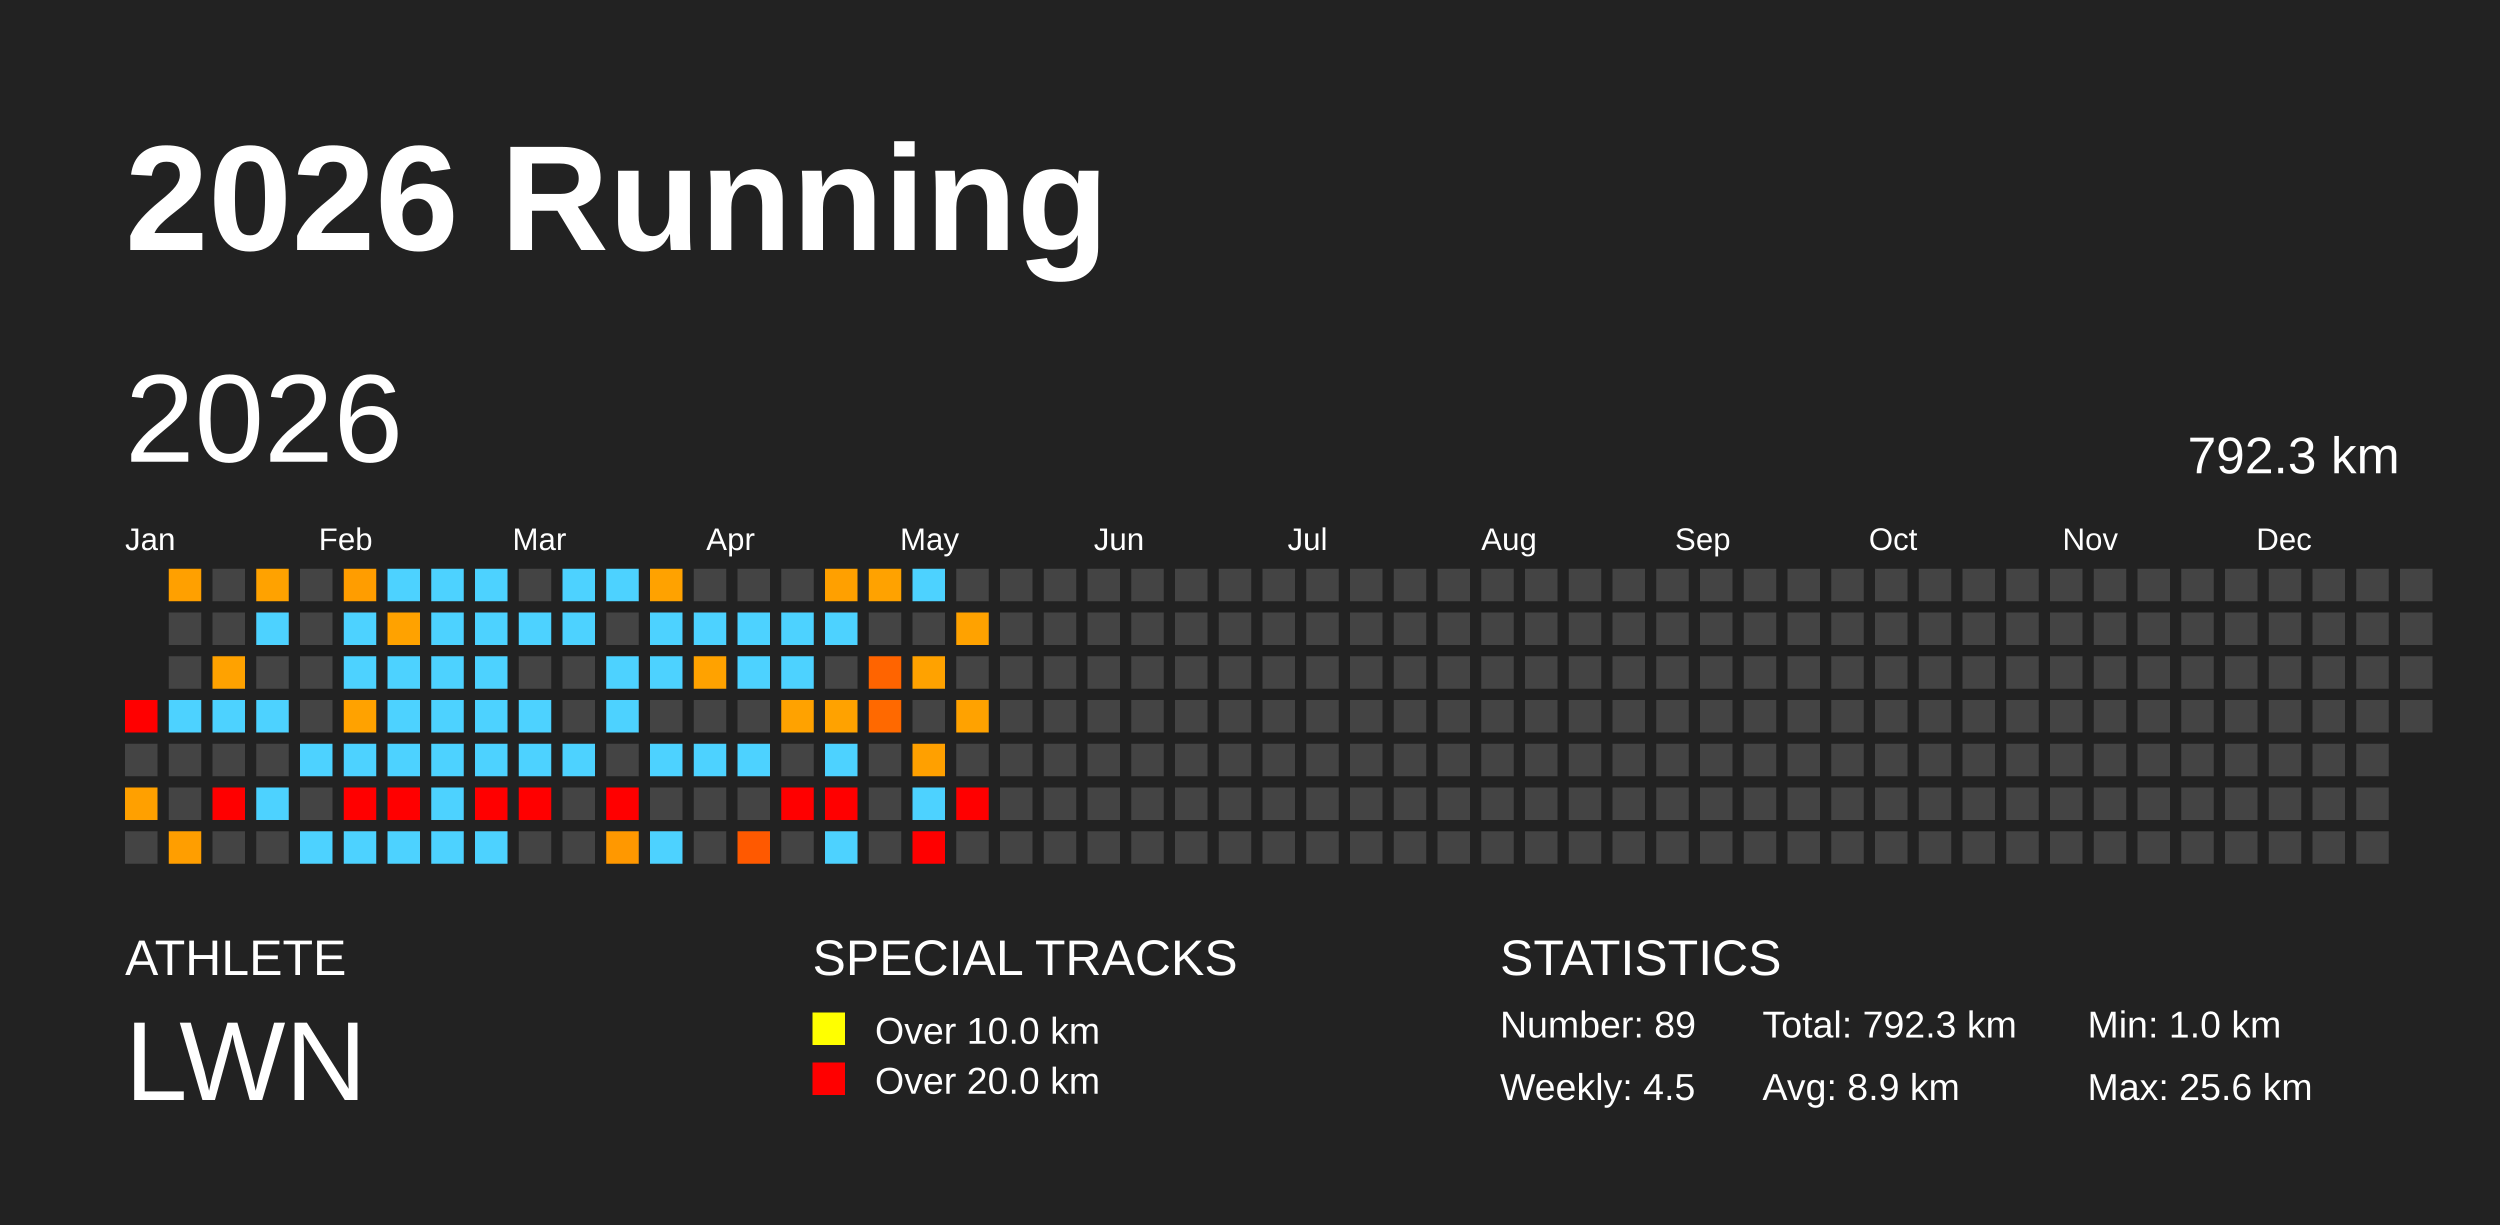
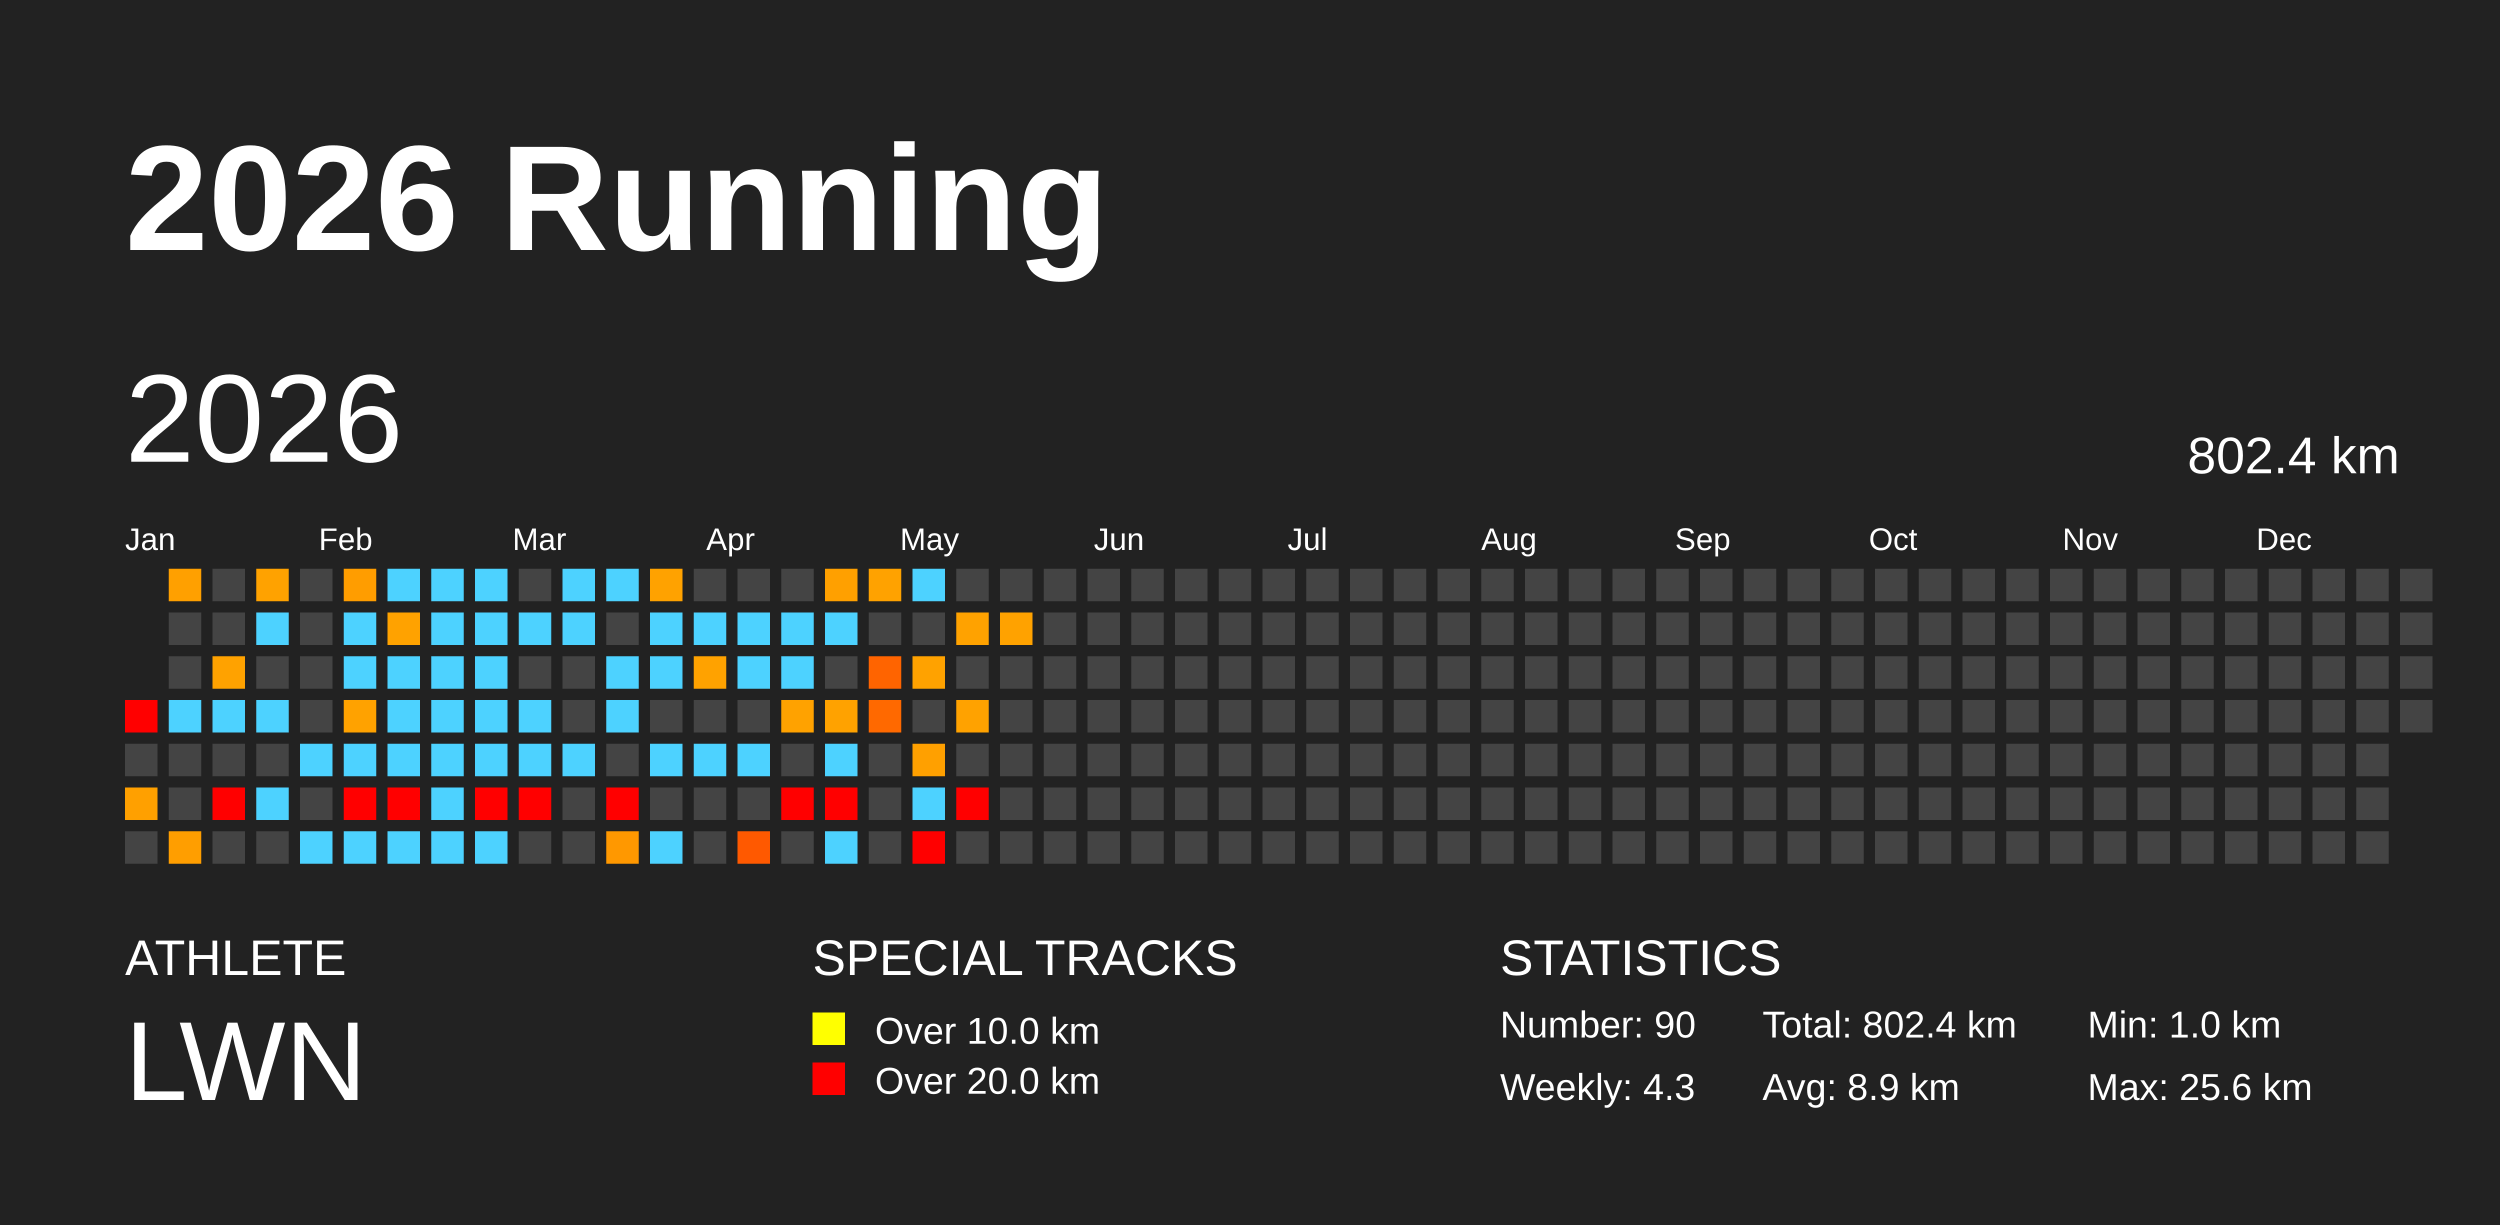
<svg xmlns="http://www.w3.org/2000/svg" baseProfile="full" height="98mm" version="1.1" viewBox="0,0,200,98" width="200mm">
  <defs />
  <rect fill="#222222" height="98" width="200" x="0" y="0" />
  <text fill="#FFFFFF" style="font-size:12px; font-family:Arial; font-weight:bold;" x="10" y="20">2026 Running</text>
  <text fill="#FFFFFF" style="font-size:4px; font-family:Arial" x="10" y="78">ATHLETE</text>
  <text fill="#FFFFFF" style="font-size:9px; font-family:Arial" x="10" y="88">LWN</text>
  <text fill="#FFFFFF" style="font-size:4px; font-family:Arial" x="65" y="78">SPECIAL TRACKS</text>
  <rect fill="yellow" height="2.6" width="2.6" x="65" y="81" />
  <text fill="#FFFFFF" style="font-size:3px; font-family:Arial" x="70" y="83.5">Over 10.0 km</text>
  <rect fill="red" height="2.6" width="2.6" x="65" y="85" />
  <text fill="#FFFFFF" style="font-size:3px; font-family:Arial" x="70" y="87.5">Over 20.0 km</text>
  <text fill="#FFFFFF" style="font-size:4px; font-family:Arial" x="120" y="78">STATISTICS</text>
-   <text fill="#FFFFFF" style="font-size:3px; font-family:Arial" x="120" y="83">Number: 89</text>
-   <text fill="#FFFFFF" style="font-size:3px; font-family:Arial" x="120" y="88">Weekly: 4.5</text>
-   <text fill="#FFFFFF" style="font-size:3px; font-family:Arial" x="141" y="83">Total: 792.3 km</text>
+   <text fill="#FFFFFF" style="font-size:3px; font-family:Arial" x="120" y="83">Number: 90</text>
+   <text fill="#FFFFFF" style="font-size:3px; font-family:Arial" x="120" y="88">Weekly: 4.3</text>
+   <text fill="#FFFFFF" style="font-size:3px; font-family:Arial" x="141" y="83">Total: 802.4 km</text>
  <text fill="#FFFFFF" style="font-size:3px; font-family:Arial" x="141" y="88">Avg: 8.9 km</text>
  <text fill="#FFFFFF" style="font-size:3px; font-family:Arial" x="167" y="83">Min: 1.0 km</text>
  <text fill="#FFFFFF" style="font-size:3px; font-family:Arial" x="167" y="88">Max: 25.6 km</text>
  <text dominant-baseline="hanging" fill="#FFFFFF" style="font-size:10.0px; font-family:Arial;" x="10" y="30">2026</text>
-   <text dominant-baseline="hanging" fill="#FFFFFF" style="font-size:4.125px; font-family:Arial;" x="175" y="35">792.3 km</text>
+   <text dominant-baseline="hanging" fill="#FFFFFF" style="font-size:4.125px; font-family:Arial;" x="175" y="35">802.4 km</text>
  <text fill="#FFFFFF" style="font-size:2.5px; font-family:Arial" x="10.0" y="44">Jan</text>
  <text fill="#FFFFFF" style="font-size:2.5px; font-family:Arial" x="25.5" y="44">Feb</text>
  <text fill="#FFFFFF" style="font-size:2.5px; font-family:Arial" x="41.0" y="44">Mar</text>
  <text fill="#FFFFFF" style="font-size:2.5px; font-family:Arial" x="56.5" y="44">Apr</text>
  <text fill="#FFFFFF" style="font-size:2.5px; font-family:Arial" x="72.0" y="44">May</text>
  <text fill="#FFFFFF" style="font-size:2.5px; font-family:Arial" x="87.5" y="44">Jun</text>
  <text fill="#FFFFFF" style="font-size:2.5px; font-family:Arial" x="103.0" y="44">Jul</text>
  <text fill="#FFFFFF" style="font-size:2.5px; font-family:Arial" x="118.5" y="44">Aug</text>
  <text fill="#FFFFFF" style="font-size:2.5px; font-family:Arial" x="134.0" y="44">Sep</text>
  <text fill="#FFFFFF" style="font-size:2.5px; font-family:Arial" x="149.5" y="44">Oct</text>
  <text fill="#FFFFFF" style="font-size:2.5px; font-family:Arial" x="165.0" y="44">Nov</text>
  <text fill="#FFFFFF" style="font-size:2.5px; font-family:Arial" x="180.5" y="44">Dec</text>
  <rect fill="red" height="2.6" width="2.6" x="10.0" y="56.0" />
  <rect fill="#444444" height="2.6" width="2.6" x="10.0" y="59.5" />
  <rect fill="#ffa000" height="2.6" width="2.6" x="10.0" y="63.0" />
  <rect fill="#444444" height="2.6" width="2.6" x="10.0" y="66.5" />
  <rect fill="#ffa000" height="2.6" width="2.6" x="13.5" y="45.5" />
  <rect fill="#444444" height="2.6" width="2.6" x="13.5" y="49.0" />
  <rect fill="#444444" height="2.6" width="2.6" x="13.5" y="52.5" />
  <rect fill="#4dd2ff" height="2.6" width="2.6" x="13.5" y="56.0" />
  <rect fill="#444444" height="2.6" width="2.6" x="13.5" y="59.5" />
  <rect fill="#444444" height="2.6" width="2.6" x="13.5" y="63.0" />
  <rect fill="#ff9e00" height="2.6" width="2.6" x="13.5" y="66.5" />
  <rect fill="#444444" height="2.6" width="2.6" x="17.0" y="45.5" />
  <rect fill="#444444" height="2.6" width="2.6" x="17.0" y="49.0" />
  <rect fill="#ffa200" height="2.6" width="2.6" x="17.0" y="52.5" />
  <rect fill="#4dd2ff" height="2.6" width="2.6" x="17.0" y="56.0" />
  <rect fill="#444444" height="2.6" width="2.6" x="17.0" y="59.5" />
  <rect fill="red" height="2.6" width="2.6" x="17.0" y="63.0" />
  <rect fill="#444444" height="2.6" width="2.6" x="17.0" y="66.5" />
  <rect fill="#ffa200" height="2.6" width="2.6" x="20.5" y="45.5" />
  <rect fill="#4dd2ff" height="2.6" width="2.6" x="20.5" y="49.0" />
  <rect fill="#444444" height="2.6" width="2.6" x="20.5" y="52.5" />
  <rect fill="#4dd2ff" height="2.6" width="2.6" x="20.5" y="56.0" />
  <rect fill="#444444" height="2.6" width="2.6" x="20.5" y="59.5" />
  <rect fill="#4dd2ff" height="2.6" width="2.6" x="20.5" y="63.0" />
  <rect fill="#444444" height="2.6" width="2.6" x="20.5" y="66.5" />
  <rect fill="#444444" height="2.6" width="2.6" x="24.0" y="45.5" />
  <rect fill="#444444" height="2.6" width="2.6" x="24.0" y="49.0" />
  <rect fill="#444444" height="2.6" width="2.6" x="24.0" y="52.5" />
  <rect fill="#444444" height="2.6" width="2.6" x="24.0" y="56.0" />
  <rect fill="#4dd2ff" height="2.6" width="2.6" x="24.0" y="59.5" />
  <rect fill="#444444" height="2.6" width="2.6" x="24.0" y="63.0" />
  <rect fill="#4dd2ff" height="2.6" width="2.6" x="24.0" y="66.5" />
  <rect fill="#ff9d00" height="2.6" width="2.6" x="27.5" y="45.5" />
  <rect fill="#4dd2ff" height="2.6" width="2.6" x="27.5" y="49.0" />
  <rect fill="#4dd2ff" height="2.6" width="2.6" x="27.5" y="52.5" />
  <rect fill="#ffa200" height="2.6" width="2.6" x="27.5" y="56.0" />
  <rect fill="#4dd2ff" height="2.6" width="2.6" x="27.5" y="59.5" />
  <rect fill="red" height="2.6" width="2.6" x="27.5" y="63.0" />
  <rect fill="#4dd2ff" height="2.6" width="2.6" x="27.5" y="66.5" />
  <rect fill="#4dd2ff" height="2.6" width="2.6" x="31.0" y="45.5" />
  <rect fill="#ffa200" height="2.6" width="2.6" x="31.0" y="49.0" />
  <rect fill="#4dd2ff" height="2.6" width="2.6" x="31.0" y="52.5" />
  <rect fill="#4dd2ff" height="2.6" width="2.6" x="31.0" y="56.0" />
  <rect fill="#4dd2ff" height="2.6" width="2.6" x="31.0" y="59.5" />
  <rect fill="red" height="2.6" width="2.6" x="31.0" y="63.0" />
  <rect fill="#4dd2ff" height="2.6" width="2.6" x="31.0" y="66.5" />
  <rect fill="#4dd2ff" height="2.6" width="2.6" x="34.5" y="45.5" />
  <rect fill="#4dd2ff" height="2.6" width="2.6" x="34.5" y="49.0" />
  <rect fill="#4dd2ff" height="2.6" width="2.6" x="34.5" y="52.5" />
  <rect fill="#4dd2ff" height="2.6" width="2.6" x="34.5" y="56.0" />
  <rect fill="#4dd2ff" height="2.6" width="2.6" x="34.5" y="59.5" />
  <rect fill="#4dd2ff" height="2.6" width="2.6" x="34.5" y="63.0" />
  <rect fill="#4dd2ff" height="2.6" width="2.6" x="34.5" y="66.5" />
  <rect fill="#4dd2ff" height="2.6" width="2.6" x="38.0" y="45.5" />
  <rect fill="#4dd2ff" height="2.6" width="2.6" x="38.0" y="49.0" />
  <rect fill="#4dd2ff" height="2.6" width="2.6" x="38.0" y="52.5" />
  <rect fill="#4dd2ff" height="2.6" width="2.6" x="38.0" y="56.0" />
  <rect fill="#4dd2ff" height="2.6" width="2.6" x="38.0" y="59.5" />
  <rect fill="red" height="2.6" width="2.6" x="38.0" y="63.0" />
  <rect fill="#4dd2ff" height="2.6" width="2.6" x="38.0" y="66.5" />
  <rect fill="#444444" height="2.6" width="2.6" x="41.5" y="45.5" />
  <rect fill="#4dd2ff" height="2.6" width="2.6" x="41.5" y="49.0" />
  <rect fill="#444444" height="2.6" width="2.6" x="41.5" y="52.5" />
  <rect fill="#4dd2ff" height="2.6" width="2.6" x="41.5" y="56.0" />
  <rect fill="#4dd2ff" height="2.6" width="2.6" x="41.5" y="59.5" />
  <rect fill="red" height="2.6" width="2.6" x="41.5" y="63.0" />
  <rect fill="#444444" height="2.6" width="2.6" x="41.5" y="66.5" />
  <rect fill="#4dd2ff" height="2.6" width="2.6" x="45.0" y="45.5" />
  <rect fill="#4dd2ff" height="2.6" width="2.6" x="45.0" y="49.0" />
  <rect fill="#444444" height="2.6" width="2.6" x="45.0" y="52.5" />
  <rect fill="#444444" height="2.6" width="2.6" x="45.0" y="56.0" />
  <rect fill="#4dd2ff" height="2.6" width="2.6" x="45.0" y="59.5" />
  <rect fill="#444444" height="2.6" width="2.6" x="45.0" y="63.0" />
  <rect fill="#444444" height="2.6" width="2.6" x="45.0" y="66.5" />
  <rect fill="#4dd2ff" height="2.6" width="2.6" x="48.5" y="45.5" />
  <rect fill="#444444" height="2.6" width="2.6" x="48.5" y="49.0" />
  <rect fill="#4dd2ff" height="2.6" width="2.6" x="48.5" y="52.5" />
  <rect fill="#4dd2ff" height="2.6" width="2.6" x="48.5" y="56.0" />
  <rect fill="#444444" height="2.6" width="2.6" x="48.5" y="59.5" />
  <rect fill="red" height="2.6" width="2.6" x="48.5" y="63.0" />
  <rect fill="#ff9800" height="2.6" width="2.6" x="48.5" y="66.5" />
  <rect fill="#ffa200" height="2.6" width="2.6" x="52.0" y="45.5" />
  <rect fill="#4dd2ff" height="2.6" width="2.6" x="52.0" y="49.0" />
  <rect fill="#4dd2ff" height="2.6" width="2.6" x="52.0" y="52.5" />
  <rect fill="#444444" height="2.6" width="2.6" x="52.0" y="56.0" />
  <rect fill="#4dd2ff" height="2.6" width="2.6" x="52.0" y="59.5" />
  <rect fill="#444444" height="2.6" width="2.6" x="52.0" y="63.0" />
  <rect fill="#4dd2ff" height="2.6" width="2.6" x="52.0" y="66.5" />
  <rect fill="#444444" height="2.6" width="2.6" x="55.5" y="45.5" />
  <rect fill="#4dd2ff" height="2.6" width="2.6" x="55.5" y="49.0" />
  <rect fill="#ffa200" height="2.6" width="2.6" x="55.5" y="52.5" />
  <rect fill="#444444" height="2.6" width="2.6" x="55.5" y="56.0" />
  <rect fill="#4dd2ff" height="2.6" width="2.6" x="55.5" y="59.5" />
  <rect fill="#444444" height="2.6" width="2.6" x="55.5" y="63.0" />
  <rect fill="#444444" height="2.6" width="2.6" x="55.5" y="66.5" />
  <rect fill="#444444" height="2.6" width="2.6" x="59.0" y="45.5" />
  <rect fill="#4dd2ff" height="2.6" width="2.6" x="59.0" y="49.0" />
  <rect fill="#4dd2ff" height="2.6" width="2.6" x="59.0" y="52.5" />
  <rect fill="#444444" height="2.6" width="2.6" x="59.0" y="56.0" />
  <rect fill="#4dd2ff" height="2.6" width="2.6" x="59.0" y="59.5" />
  <rect fill="#444444" height="2.6" width="2.6" x="59.0" y="63.0" />
  <rect fill="#ff5900" height="2.6" width="2.6" x="59.0" y="66.5" />
  <rect fill="#444444" height="2.6" width="2.6" x="62.5" y="45.5" />
  <rect fill="#4dd2ff" height="2.6" width="2.6" x="62.5" y="49.0" />
  <rect fill="#4dd2ff" height="2.6" width="2.6" x="62.5" y="52.5" />
  <rect fill="#ffa200" height="2.6" width="2.6" x="62.5" y="56.0" />
  <rect fill="#444444" height="2.6" width="2.6" x="62.5" y="59.5" />
  <rect fill="red" height="2.6" width="2.6" x="62.5" y="63.0" />
  <rect fill="#444444" height="2.6" width="2.6" x="62.5" y="66.5" />
  <rect fill="#ffa000" height="2.6" width="2.6" x="66.0" y="45.5" />
  <rect fill="#4dd2ff" height="2.6" width="2.6" x="66.0" y="49.0" />
  <rect fill="#444444" height="2.6" width="2.6" x="66.0" y="52.5" />
  <rect fill="#ffa200" height="2.6" width="2.6" x="66.0" y="56.0" />
  <rect fill="#4dd2ff" height="2.6" width="2.6" x="66.0" y="59.5" />
  <rect fill="red" height="2.6" width="2.6" x="66.0" y="63.0" />
  <rect fill="#4dd2ff" height="2.6" width="2.6" x="66.0" y="66.5" />
  <rect fill="#ffa200" height="2.6" width="2.6" x="69.5" y="45.5" />
  <rect fill="#444444" height="2.6" width="2.6" x="69.5" y="49.0" />
  <rect fill="#ff6400" height="2.6" width="2.6" x="69.5" y="52.5" />
  <rect fill="#ff6900" height="2.6" width="2.6" x="69.5" y="56.0" />
  <rect fill="#444444" height="2.6" width="2.6" x="69.5" y="59.5" />
  <rect fill="#444444" height="2.6" width="2.6" x="69.5" y="63.0" />
  <rect fill="#444444" height="2.6" width="2.6" x="69.5" y="66.5" />
  <rect fill="#4dd2ff" height="2.6" width="2.6" x="73.0" y="45.5" />
  <rect fill="#444444" height="2.6" width="2.6" x="73.0" y="49.0" />
  <rect fill="#ffa200" height="2.6" width="2.6" x="73.0" y="52.5" />
  <rect fill="#444444" height="2.6" width="2.6" x="73.0" y="56.0" />
  <rect fill="#ffa000" height="2.6" width="2.6" x="73.0" y="59.5" />
  <rect fill="#4dd2ff" height="2.6" width="2.6" x="73.0" y="63.0" />
  <rect fill="red" height="2.6" width="2.6" x="73.0" y="66.5" />
  <rect fill="#444444" height="2.6" width="2.6" x="76.5" y="45.5" />
  <rect fill="#ffa200" height="2.6" width="2.6" x="76.5" y="49.0" />
  <rect fill="#444444" height="2.6" width="2.6" x="76.5" y="52.5" />
  <rect fill="#ffa200" height="2.6" width="2.6" x="76.5" y="56.0" />
  <rect fill="#444444" height="2.6" width="2.6" x="76.5" y="59.5" />
  <rect fill="red" height="2.6" width="2.6" x="76.5" y="63.0" />
  <rect fill="#444444" height="2.6" width="2.6" x="76.5" y="66.5" />
  <rect fill="#444444" height="2.6" width="2.6" x="80.0" y="45.5" />
-   <rect fill="#444444" height="2.6" width="2.6" x="80.0" y="49.0" />
+   <rect fill="#ffa200" height="2.6" width="2.6" x="80.0" y="49.0" />
  <rect fill="#444444" height="2.6" width="2.6" x="80.0" y="52.5" />
  <rect fill="#444444" height="2.6" width="2.6" x="80.0" y="56.0" />
  <rect fill="#444444" height="2.6" width="2.6" x="80.0" y="59.5" />
  <rect fill="#444444" height="2.6" width="2.6" x="80.0" y="63.0" />
  <rect fill="#444444" height="2.6" width="2.6" x="80.0" y="66.5" />
  <rect fill="#444444" height="2.6" width="2.6" x="83.5" y="45.5" />
  <rect fill="#444444" height="2.6" width="2.6" x="83.5" y="49.0" />
  <rect fill="#444444" height="2.6" width="2.6" x="83.5" y="52.5" />
  <rect fill="#444444" height="2.6" width="2.6" x="83.5" y="56.0" />
  <rect fill="#444444" height="2.6" width="2.6" x="83.5" y="59.5" />
  <rect fill="#444444" height="2.6" width="2.6" x="83.5" y="63.0" />
  <rect fill="#444444" height="2.6" width="2.6" x="83.5" y="66.5" />
  <rect fill="#444444" height="2.6" width="2.6" x="87.0" y="45.5" />
  <rect fill="#444444" height="2.6" width="2.6" x="87.0" y="49.0" />
  <rect fill="#444444" height="2.6" width="2.6" x="87.0" y="52.5" />
  <rect fill="#444444" height="2.6" width="2.6" x="87.0" y="56.0" />
  <rect fill="#444444" height="2.6" width="2.6" x="87.0" y="59.5" />
  <rect fill="#444444" height="2.6" width="2.6" x="87.0" y="63.0" />
  <rect fill="#444444" height="2.6" width="2.6" x="87.0" y="66.5" />
  <rect fill="#444444" height="2.6" width="2.6" x="90.5" y="45.5" />
  <rect fill="#444444" height="2.6" width="2.6" x="90.5" y="49.0" />
  <rect fill="#444444" height="2.6" width="2.6" x="90.5" y="52.5" />
  <rect fill="#444444" height="2.6" width="2.6" x="90.5" y="56.0" />
  <rect fill="#444444" height="2.6" width="2.6" x="90.5" y="59.5" />
  <rect fill="#444444" height="2.6" width="2.6" x="90.5" y="63.0" />
  <rect fill="#444444" height="2.6" width="2.6" x="90.5" y="66.5" />
  <rect fill="#444444" height="2.6" width="2.6" x="94.0" y="45.5" />
  <rect fill="#444444" height="2.6" width="2.6" x="94.0" y="49.0" />
  <rect fill="#444444" height="2.6" width="2.6" x="94.0" y="52.5" />
  <rect fill="#444444" height="2.6" width="2.6" x="94.0" y="56.0" />
  <rect fill="#444444" height="2.6" width="2.6" x="94.0" y="59.5" />
  <rect fill="#444444" height="2.6" width="2.6" x="94.0" y="63.0" />
  <rect fill="#444444" height="2.6" width="2.6" x="94.0" y="66.5" />
  <rect fill="#444444" height="2.6" width="2.6" x="97.5" y="45.5" />
  <rect fill="#444444" height="2.6" width="2.6" x="97.5" y="49.0" />
  <rect fill="#444444" height="2.6" width="2.6" x="97.5" y="52.5" />
  <rect fill="#444444" height="2.6" width="2.6" x="97.5" y="56.0" />
  <rect fill="#444444" height="2.6" width="2.6" x="97.5" y="59.5" />
  <rect fill="#444444" height="2.6" width="2.6" x="97.5" y="63.0" />
  <rect fill="#444444" height="2.6" width="2.6" x="97.5" y="66.5" />
  <rect fill="#444444" height="2.6" width="2.6" x="101.0" y="45.5" />
  <rect fill="#444444" height="2.6" width="2.6" x="101.0" y="49.0" />
  <rect fill="#444444" height="2.6" width="2.6" x="101.0" y="52.5" />
  <rect fill="#444444" height="2.6" width="2.6" x="101.0" y="56.0" />
  <rect fill="#444444" height="2.6" width="2.6" x="101.0" y="59.5" />
  <rect fill="#444444" height="2.6" width="2.6" x="101.0" y="63.0" />
  <rect fill="#444444" height="2.6" width="2.6" x="101.0" y="66.5" />
  <rect fill="#444444" height="2.6" width="2.6" x="104.5" y="45.5" />
  <rect fill="#444444" height="2.6" width="2.6" x="104.5" y="49.0" />
  <rect fill="#444444" height="2.6" width="2.6" x="104.5" y="52.5" />
  <rect fill="#444444" height="2.6" width="2.6" x="104.5" y="56.0" />
  <rect fill="#444444" height="2.6" width="2.6" x="104.5" y="59.5" />
  <rect fill="#444444" height="2.6" width="2.6" x="104.5" y="63.0" />
  <rect fill="#444444" height="2.6" width="2.6" x="104.5" y="66.5" />
  <rect fill="#444444" height="2.6" width="2.6" x="108.0" y="45.5" />
  <rect fill="#444444" height="2.6" width="2.6" x="108.0" y="49.0" />
  <rect fill="#444444" height="2.6" width="2.6" x="108.0" y="52.5" />
  <rect fill="#444444" height="2.6" width="2.6" x="108.0" y="56.0" />
  <rect fill="#444444" height="2.6" width="2.6" x="108.0" y="59.5" />
  <rect fill="#444444" height="2.6" width="2.6" x="108.0" y="63.0" />
  <rect fill="#444444" height="2.6" width="2.6" x="108.0" y="66.5" />
  <rect fill="#444444" height="2.6" width="2.6" x="111.5" y="45.5" />
  <rect fill="#444444" height="2.6" width="2.6" x="111.5" y="49.0" />
  <rect fill="#444444" height="2.6" width="2.6" x="111.5" y="52.5" />
  <rect fill="#444444" height="2.6" width="2.6" x="111.5" y="56.0" />
  <rect fill="#444444" height="2.6" width="2.6" x="111.5" y="59.5" />
  <rect fill="#444444" height="2.6" width="2.6" x="111.5" y="63.0" />
  <rect fill="#444444" height="2.6" width="2.6" x="111.5" y="66.5" />
  <rect fill="#444444" height="2.6" width="2.6" x="115.0" y="45.5" />
  <rect fill="#444444" height="2.6" width="2.6" x="115.0" y="49.0" />
  <rect fill="#444444" height="2.6" width="2.6" x="115.0" y="52.5" />
  <rect fill="#444444" height="2.6" width="2.6" x="115.0" y="56.0" />
  <rect fill="#444444" height="2.6" width="2.6" x="115.0" y="59.5" />
  <rect fill="#444444" height="2.6" width="2.6" x="115.0" y="63.0" />
  <rect fill="#444444" height="2.6" width="2.6" x="115.0" y="66.5" />
  <rect fill="#444444" height="2.6" width="2.6" x="118.5" y="45.5" />
  <rect fill="#444444" height="2.6" width="2.6" x="118.5" y="49.0" />
  <rect fill="#444444" height="2.6" width="2.6" x="118.5" y="52.5" />
  <rect fill="#444444" height="2.6" width="2.6" x="118.5" y="56.0" />
  <rect fill="#444444" height="2.6" width="2.6" x="118.5" y="59.5" />
  <rect fill="#444444" height="2.6" width="2.6" x="118.5" y="63.0" />
  <rect fill="#444444" height="2.6" width="2.6" x="118.5" y="66.5" />
  <rect fill="#444444" height="2.6" width="2.6" x="122.0" y="45.5" />
  <rect fill="#444444" height="2.6" width="2.6" x="122.0" y="49.0" />
  <rect fill="#444444" height="2.6" width="2.6" x="122.0" y="52.5" />
  <rect fill="#444444" height="2.6" width="2.6" x="122.0" y="56.0" />
  <rect fill="#444444" height="2.6" width="2.6" x="122.0" y="59.5" />
  <rect fill="#444444" height="2.6" width="2.6" x="122.0" y="63.0" />
  <rect fill="#444444" height="2.6" width="2.6" x="122.0" y="66.5" />
  <rect fill="#444444" height="2.6" width="2.6" x="125.5" y="45.5" />
  <rect fill="#444444" height="2.6" width="2.6" x="125.5" y="49.0" />
  <rect fill="#444444" height="2.6" width="2.6" x="125.5" y="52.5" />
  <rect fill="#444444" height="2.6" width="2.6" x="125.5" y="56.0" />
  <rect fill="#444444" height="2.6" width="2.6" x="125.5" y="59.5" />
  <rect fill="#444444" height="2.6" width="2.6" x="125.5" y="63.0" />
  <rect fill="#444444" height="2.6" width="2.6" x="125.5" y="66.5" />
  <rect fill="#444444" height="2.6" width="2.6" x="129.0" y="45.5" />
  <rect fill="#444444" height="2.6" width="2.6" x="129.0" y="49.0" />
  <rect fill="#444444" height="2.6" width="2.6" x="129.0" y="52.5" />
  <rect fill="#444444" height="2.6" width="2.6" x="129.0" y="56.0" />
  <rect fill="#444444" height="2.6" width="2.6" x="129.0" y="59.5" />
  <rect fill="#444444" height="2.6" width="2.6" x="129.0" y="63.0" />
  <rect fill="#444444" height="2.6" width="2.6" x="129.0" y="66.5" />
  <rect fill="#444444" height="2.6" width="2.6" x="132.5" y="45.5" />
  <rect fill="#444444" height="2.6" width="2.6" x="132.5" y="49.0" />
  <rect fill="#444444" height="2.6" width="2.6" x="132.5" y="52.5" />
  <rect fill="#444444" height="2.6" width="2.6" x="132.5" y="56.0" />
  <rect fill="#444444" height="2.6" width="2.6" x="132.5" y="59.5" />
  <rect fill="#444444" height="2.6" width="2.6" x="132.5" y="63.0" />
  <rect fill="#444444" height="2.6" width="2.6" x="132.5" y="66.5" />
  <rect fill="#444444" height="2.6" width="2.6" x="136.0" y="45.5" />
  <rect fill="#444444" height="2.6" width="2.6" x="136.0" y="49.0" />
  <rect fill="#444444" height="2.6" width="2.6" x="136.0" y="52.5" />
  <rect fill="#444444" height="2.6" width="2.6" x="136.0" y="56.0" />
  <rect fill="#444444" height="2.6" width="2.6" x="136.0" y="59.5" />
  <rect fill="#444444" height="2.6" width="2.6" x="136.0" y="63.0" />
  <rect fill="#444444" height="2.6" width="2.6" x="136.0" y="66.5" />
  <rect fill="#444444" height="2.6" width="2.6" x="139.5" y="45.5" />
  <rect fill="#444444" height="2.6" width="2.6" x="139.5" y="49.0" />
  <rect fill="#444444" height="2.6" width="2.6" x="139.5" y="52.5" />
  <rect fill="#444444" height="2.6" width="2.6" x="139.5" y="56.0" />
  <rect fill="#444444" height="2.6" width="2.6" x="139.5" y="59.5" />
  <rect fill="#444444" height="2.6" width="2.6" x="139.5" y="63.0" />
  <rect fill="#444444" height="2.6" width="2.6" x="139.5" y="66.5" />
  <rect fill="#444444" height="2.6" width="2.6" x="143.0" y="45.5" />
  <rect fill="#444444" height="2.6" width="2.6" x="143.0" y="49.0" />
  <rect fill="#444444" height="2.6" width="2.6" x="143.0" y="52.5" />
  <rect fill="#444444" height="2.6" width="2.6" x="143.0" y="56.0" />
  <rect fill="#444444" height="2.6" width="2.6" x="143.0" y="59.5" />
  <rect fill="#444444" height="2.6" width="2.6" x="143.0" y="63.0" />
  <rect fill="#444444" height="2.6" width="2.6" x="143.0" y="66.5" />
  <rect fill="#444444" height="2.6" width="2.6" x="146.5" y="45.5" />
  <rect fill="#444444" height="2.6" width="2.6" x="146.5" y="49.0" />
  <rect fill="#444444" height="2.6" width="2.6" x="146.5" y="52.5" />
  <rect fill="#444444" height="2.6" width="2.6" x="146.5" y="56.0" />
  <rect fill="#444444" height="2.6" width="2.6" x="146.5" y="59.5" />
  <rect fill="#444444" height="2.6" width="2.6" x="146.5" y="63.0" />
  <rect fill="#444444" height="2.6" width="2.6" x="146.5" y="66.5" />
  <rect fill="#444444" height="2.6" width="2.6" x="150.0" y="45.5" />
  <rect fill="#444444" height="2.6" width="2.6" x="150.0" y="49.0" />
  <rect fill="#444444" height="2.6" width="2.6" x="150.0" y="52.5" />
  <rect fill="#444444" height="2.6" width="2.6" x="150.0" y="56.0" />
  <rect fill="#444444" height="2.6" width="2.6" x="150.0" y="59.5" />
  <rect fill="#444444" height="2.6" width="2.6" x="150.0" y="63.0" />
  <rect fill="#444444" height="2.6" width="2.6" x="150.0" y="66.5" />
  <rect fill="#444444" height="2.6" width="2.6" x="153.5" y="45.5" />
  <rect fill="#444444" height="2.6" width="2.6" x="153.5" y="49.0" />
  <rect fill="#444444" height="2.6" width="2.6" x="153.5" y="52.5" />
  <rect fill="#444444" height="2.6" width="2.6" x="153.5" y="56.0" />
  <rect fill="#444444" height="2.6" width="2.6" x="153.5" y="59.5" />
  <rect fill="#444444" height="2.6" width="2.6" x="153.5" y="63.0" />
  <rect fill="#444444" height="2.6" width="2.6" x="153.5" y="66.5" />
  <rect fill="#444444" height="2.6" width="2.6" x="157.0" y="45.5" />
  <rect fill="#444444" height="2.6" width="2.6" x="157.0" y="49.0" />
  <rect fill="#444444" height="2.6" width="2.6" x="157.0" y="52.5" />
  <rect fill="#444444" height="2.6" width="2.6" x="157.0" y="56.0" />
  <rect fill="#444444" height="2.6" width="2.6" x="157.0" y="59.5" />
  <rect fill="#444444" height="2.6" width="2.6" x="157.0" y="63.0" />
  <rect fill="#444444" height="2.6" width="2.6" x="157.0" y="66.5" />
  <rect fill="#444444" height="2.6" width="2.6" x="160.5" y="45.5" />
  <rect fill="#444444" height="2.6" width="2.6" x="160.5" y="49.0" />
  <rect fill="#444444" height="2.6" width="2.6" x="160.5" y="52.5" />
  <rect fill="#444444" height="2.6" width="2.6" x="160.5" y="56.0" />
  <rect fill="#444444" height="2.6" width="2.6" x="160.5" y="59.5" />
  <rect fill="#444444" height="2.6" width="2.6" x="160.5" y="63.0" />
  <rect fill="#444444" height="2.6" width="2.6" x="160.5" y="66.5" />
  <rect fill="#444444" height="2.6" width="2.6" x="164.0" y="45.5" />
  <rect fill="#444444" height="2.6" width="2.6" x="164.0" y="49.0" />
  <rect fill="#444444" height="2.6" width="2.6" x="164.0" y="52.5" />
  <rect fill="#444444" height="2.6" width="2.6" x="164.0" y="56.0" />
  <rect fill="#444444" height="2.6" width="2.6" x="164.0" y="59.5" />
  <rect fill="#444444" height="2.6" width="2.6" x="164.0" y="63.0" />
  <rect fill="#444444" height="2.6" width="2.6" x="164.0" y="66.5" />
  <rect fill="#444444" height="2.6" width="2.6" x="167.5" y="45.5" />
  <rect fill="#444444" height="2.6" width="2.6" x="167.5" y="49.0" />
  <rect fill="#444444" height="2.6" width="2.6" x="167.5" y="52.5" />
  <rect fill="#444444" height="2.6" width="2.6" x="167.5" y="56.0" />
  <rect fill="#444444" height="2.6" width="2.6" x="167.5" y="59.5" />
  <rect fill="#444444" height="2.6" width="2.6" x="167.5" y="63.0" />
  <rect fill="#444444" height="2.6" width="2.6" x="167.5" y="66.5" />
  <rect fill="#444444" height="2.6" width="2.6" x="171.0" y="45.5" />
  <rect fill="#444444" height="2.6" width="2.6" x="171.0" y="49.0" />
  <rect fill="#444444" height="2.6" width="2.6" x="171.0" y="52.5" />
  <rect fill="#444444" height="2.6" width="2.6" x="171.0" y="56.0" />
  <rect fill="#444444" height="2.6" width="2.6" x="171.0" y="59.5" />
  <rect fill="#444444" height="2.6" width="2.6" x="171.0" y="63.0" />
  <rect fill="#444444" height="2.6" width="2.6" x="171.0" y="66.5" />
  <rect fill="#444444" height="2.6" width="2.6" x="174.5" y="45.5" />
  <rect fill="#444444" height="2.6" width="2.6" x="174.5" y="49.0" />
  <rect fill="#444444" height="2.6" width="2.6" x="174.5" y="52.5" />
  <rect fill="#444444" height="2.6" width="2.6" x="174.5" y="56.0" />
  <rect fill="#444444" height="2.6" width="2.6" x="174.5" y="59.5" />
  <rect fill="#444444" height="2.6" width="2.6" x="174.5" y="63.0" />
  <rect fill="#444444" height="2.6" width="2.6" x="174.5" y="66.5" />
  <rect fill="#444444" height="2.6" width="2.6" x="178.0" y="45.5" />
  <rect fill="#444444" height="2.6" width="2.6" x="178.0" y="49.0" />
  <rect fill="#444444" height="2.6" width="2.6" x="178.0" y="52.5" />
  <rect fill="#444444" height="2.6" width="2.6" x="178.0" y="56.0" />
  <rect fill="#444444" height="2.6" width="2.6" x="178.0" y="59.5" />
  <rect fill="#444444" height="2.6" width="2.6" x="178.0" y="63.0" />
  <rect fill="#444444" height="2.6" width="2.6" x="178.0" y="66.5" />
  <rect fill="#444444" height="2.6" width="2.6" x="181.5" y="45.5" />
  <rect fill="#444444" height="2.6" width="2.6" x="181.5" y="49.0" />
  <rect fill="#444444" height="2.6" width="2.6" x="181.5" y="52.5" />
  <rect fill="#444444" height="2.6" width="2.6" x="181.5" y="56.0" />
  <rect fill="#444444" height="2.6" width="2.6" x="181.5" y="59.5" />
  <rect fill="#444444" height="2.6" width="2.6" x="181.5" y="63.0" />
  <rect fill="#444444" height="2.6" width="2.6" x="181.5" y="66.5" />
  <rect fill="#444444" height="2.6" width="2.6" x="185.0" y="45.5" />
  <rect fill="#444444" height="2.6" width="2.6" x="185.0" y="49.0" />
  <rect fill="#444444" height="2.6" width="2.6" x="185.0" y="52.5" />
  <rect fill="#444444" height="2.6" width="2.6" x="185.0" y="56.0" />
  <rect fill="#444444" height="2.6" width="2.6" x="185.0" y="59.5" />
  <rect fill="#444444" height="2.6" width="2.6" x="185.0" y="63.0" />
  <rect fill="#444444" height="2.6" width="2.6" x="185.0" y="66.5" />
  <rect fill="#444444" height="2.6" width="2.6" x="188.5" y="45.5" />
  <rect fill="#444444" height="2.6" width="2.6" x="188.5" y="49.0" />
  <rect fill="#444444" height="2.6" width="2.6" x="188.5" y="52.5" />
  <rect fill="#444444" height="2.6" width="2.6" x="188.5" y="56.0" />
  <rect fill="#444444" height="2.6" width="2.6" x="188.5" y="59.5" />
  <rect fill="#444444" height="2.6" width="2.6" x="188.5" y="63.0" />
  <rect fill="#444444" height="2.6" width="2.6" x="188.5" y="66.5" />
  <rect fill="#444444" height="2.6" width="2.6" x="192.0" y="45.5" />
  <rect fill="#444444" height="2.6" width="2.6" x="192.0" y="49.0" />
  <rect fill="#444444" height="2.6" width="2.6" x="192.0" y="52.5" />
  <rect fill="#444444" height="2.6" width="2.6" x="192.0" y="56.0" />
</svg>
